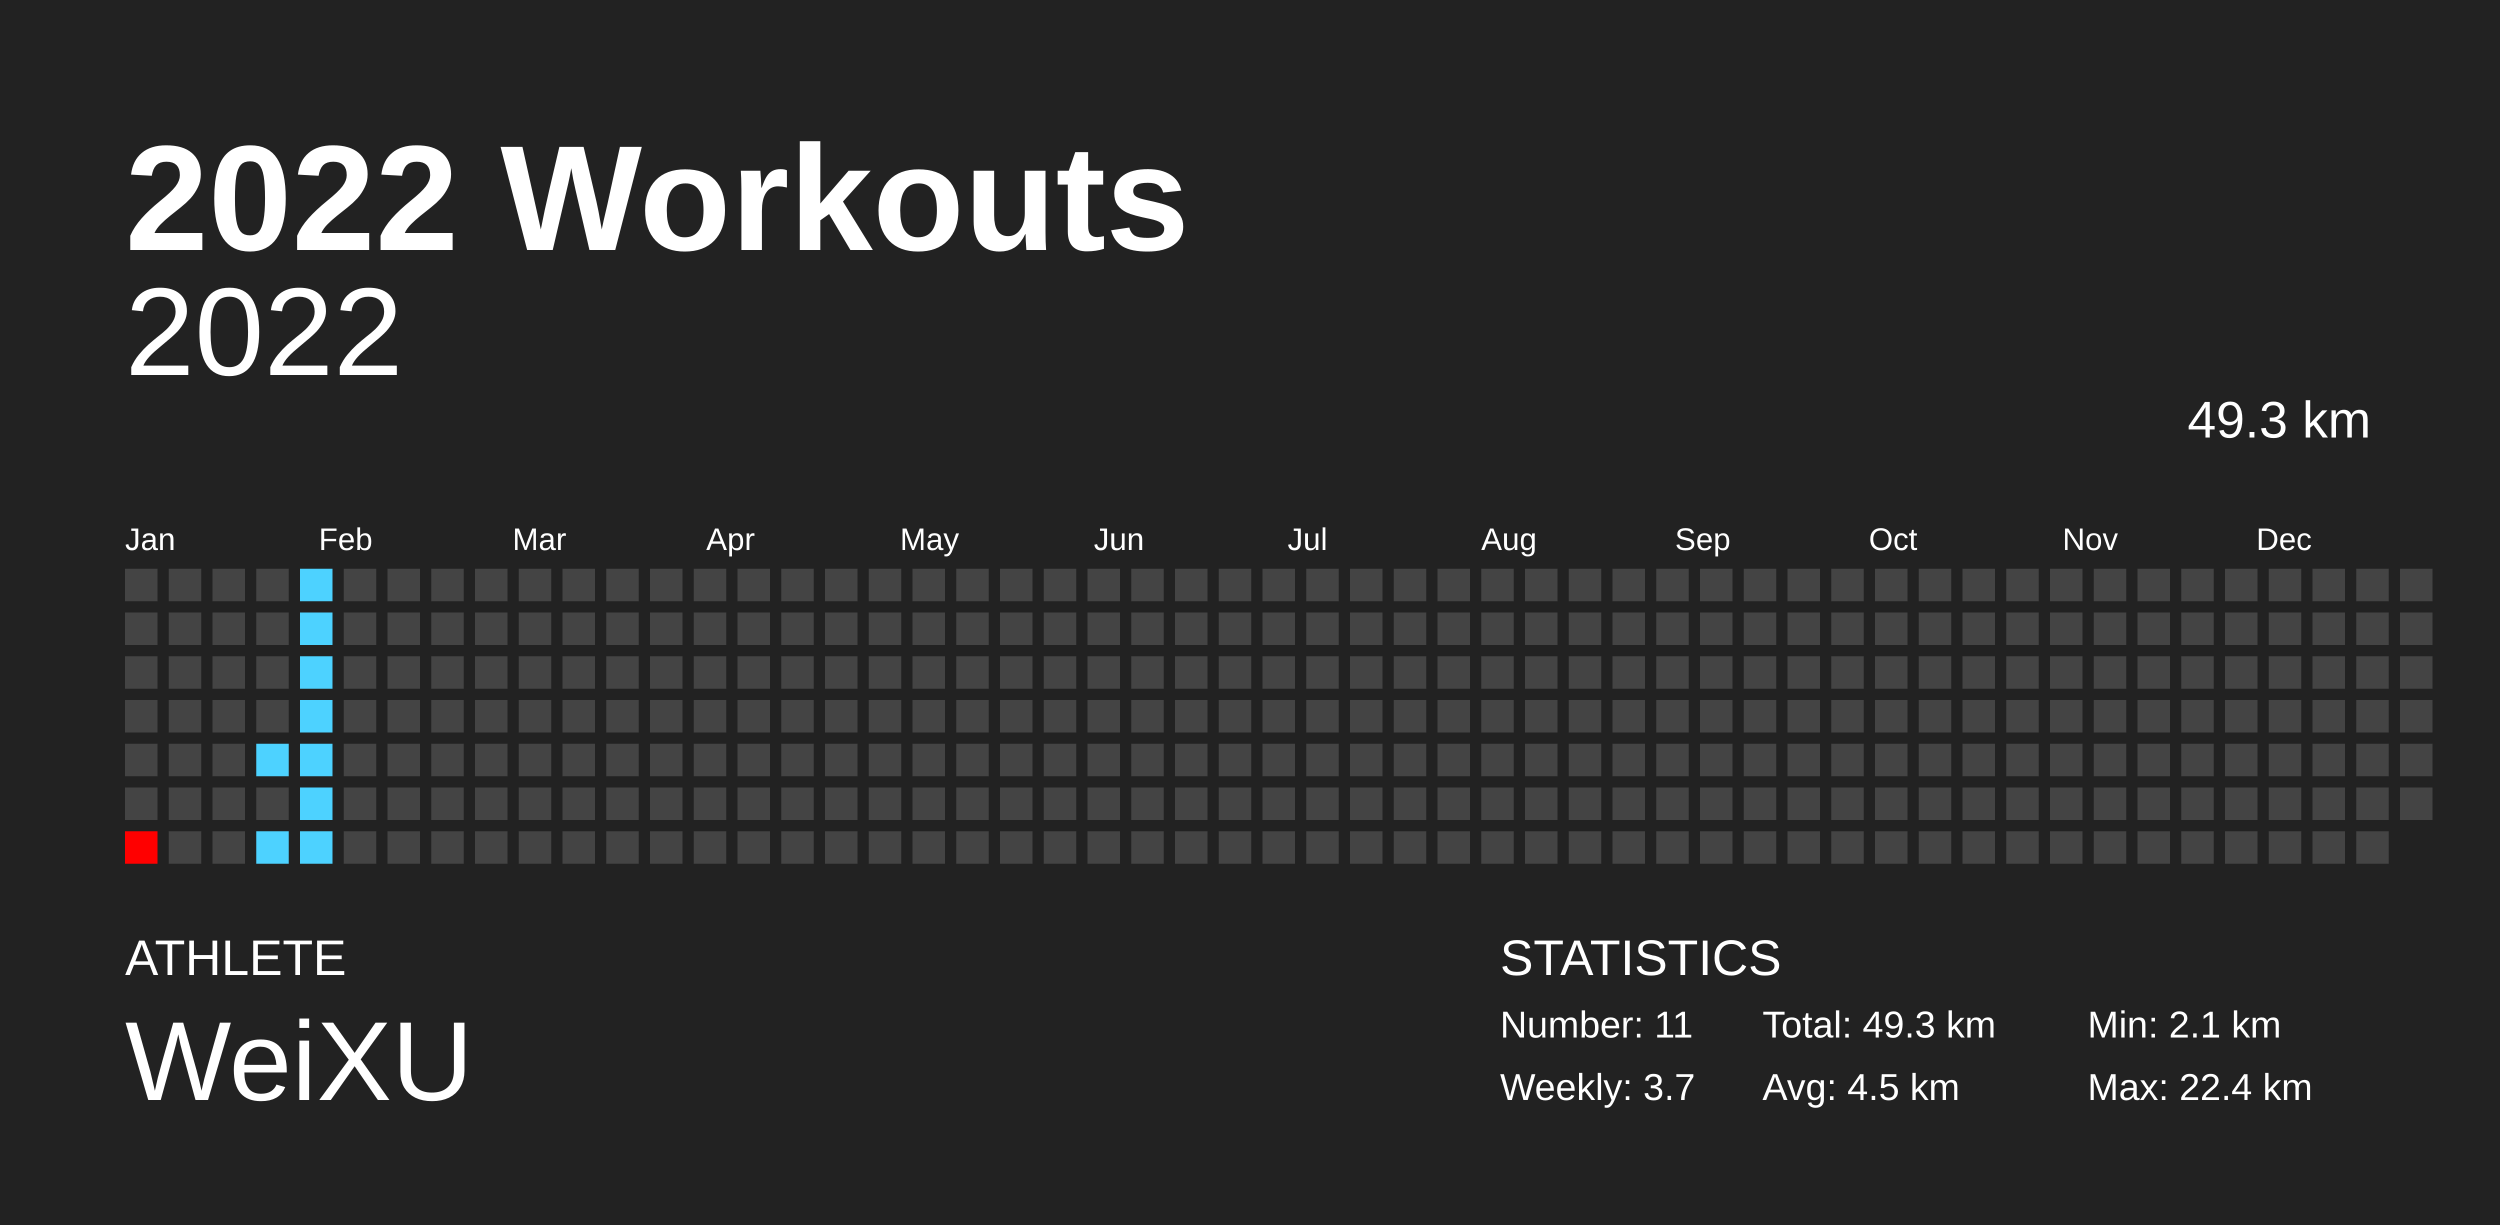
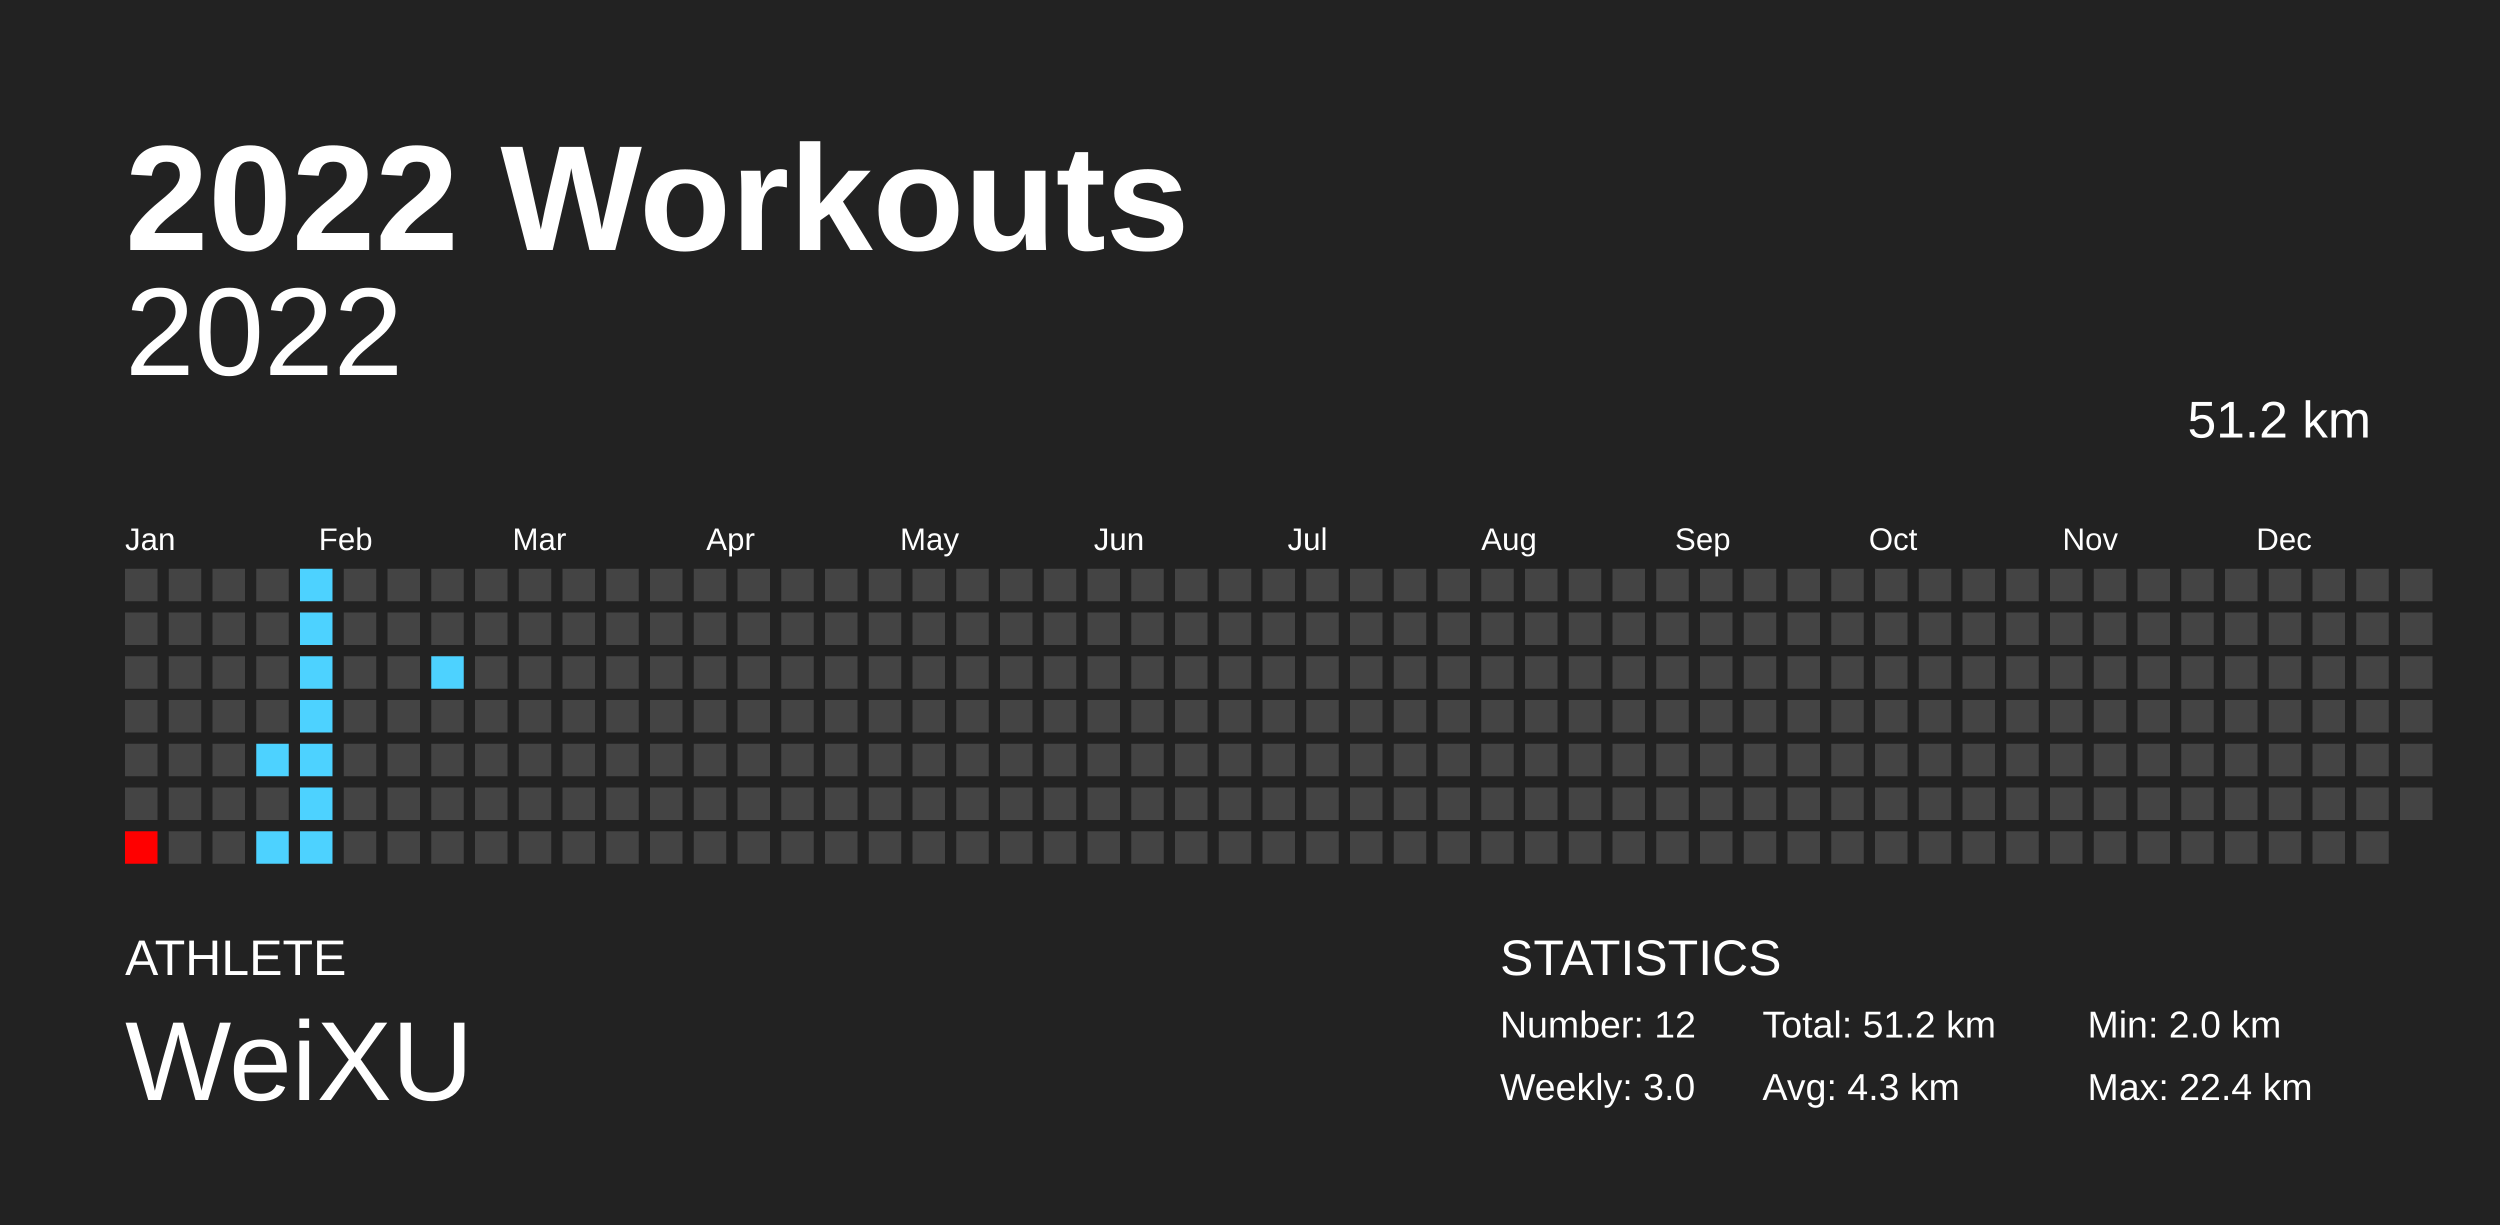
<svg xmlns="http://www.w3.org/2000/svg" baseProfile="full" height="98mm" version="1.1" viewBox="0,0,200,98" width="200mm">
  <defs />
  <rect fill="#222222" height="98" width="200" x="0" y="0" />
  <text fill="#FFFFFF" style="font-size:12px; font-family:Arial; font-weight:bold;" x="10" y="20">2022 Workouts</text>
  <text fill="#FFFFFF" style="font-size:4px; font-family:Arial" x="10" y="78">ATHLETE</text>
  <text fill="#FFFFFF" style="font-size:9px; font-family:Arial" x="10" y="88">WeiXU</text>
  <text fill="#FFFFFF" style="font-size:4px; font-family:Arial" x="120" y="78">STATISTICS</text>
-   <text fill="#FFFFFF" style="font-size:3px; font-family:Arial" x="120" y="83">Number: 11</text>
-   <text fill="#FFFFFF" style="font-size:3px; font-family:Arial" x="120" y="88">Weekly: 3.7</text>
-   <text fill="#FFFFFF" style="font-size:3px; font-family:Arial" x="141" y="83">Total: 49.3 km</text>
-   <text fill="#FFFFFF" style="font-size:3px; font-family:Arial" x="141" y="88">Avg: 4.5 km</text>
-   <text fill="#FFFFFF" style="font-size:3px; font-family:Arial" x="167" y="83">Min: 2.1 km</text>
+   <text fill="#FFFFFF" style="font-size:3px; font-family:Arial" x="120" y="83">Number: 12</text>
+   <text fill="#FFFFFF" style="font-size:3px; font-family:Arial" x="120" y="88">Weekly: 3.0</text>
+   <text fill="#FFFFFF" style="font-size:3px; font-family:Arial" x="141" y="83">Total: 51.2 km</text>
+   <text fill="#FFFFFF" style="font-size:3px; font-family:Arial" x="141" y="88">Avg: 4.3 km</text>
+   <text fill="#FFFFFF" style="font-size:3px; font-family:Arial" x="167" y="83">Min: 2.0 km</text>
  <text fill="#FFFFFF" style="font-size:3px; font-family:Arial" x="167" y="88">Max: 22.4 km</text>
  <text alignment-baseline="hanging" fill="#FFFFFF" style="font-size:10.0px; font-family:Arial;" x="10" y="30">2022</text>
-   <text alignment-baseline="hanging" fill="#FFFFFF" style="font-size:4.125px; font-family:Arial;" x="175" y="35">49.3 km</text>
+   <text alignment-baseline="hanging" fill="#FFFFFF" style="font-size:4.125px; font-family:Arial;" x="175" y="35">51.2 km</text>
  <text fill="#FFFFFF" style="font-size:2.5px; font-family:Arial" x="10.0" y="44">Jan</text>
  <text fill="#FFFFFF" style="font-size:2.5px; font-family:Arial" x="25.5" y="44">Feb</text>
  <text fill="#FFFFFF" style="font-size:2.5px; font-family:Arial" x="41.0" y="44">Mar</text>
  <text fill="#FFFFFF" style="font-size:2.5px; font-family:Arial" x="56.5" y="44">Apr</text>
  <text fill="#FFFFFF" style="font-size:2.5px; font-family:Arial" x="72.0" y="44">May</text>
  <text fill="#FFFFFF" style="font-size:2.5px; font-family:Arial" x="87.5" y="44">Jun</text>
  <text fill="#FFFFFF" style="font-size:2.5px; font-family:Arial" x="103.0" y="44">Jul</text>
  <text fill="#FFFFFF" style="font-size:2.5px; font-family:Arial" x="118.5" y="44">Aug</text>
  <text fill="#FFFFFF" style="font-size:2.5px; font-family:Arial" x="134.0" y="44">Sep</text>
  <text fill="#FFFFFF" style="font-size:2.5px; font-family:Arial" x="149.5" y="44">Oct</text>
  <text fill="#FFFFFF" style="font-size:2.5px; font-family:Arial" x="165.0" y="44">Nov</text>
  <text fill="#FFFFFF" style="font-size:2.5px; font-family:Arial" x="180.5" y="44">Dec</text>
  <rect fill="#444444" height="2.6" width="2.6" x="10.0" y="45.5" />
  <rect fill="#444444" height="2.6" width="2.6" x="10.0" y="49.0" />
  <rect fill="#444444" height="2.6" width="2.6" x="10.0" y="52.5" />
  <rect fill="#444444" height="2.6" width="2.6" x="10.0" y="56.0" />
  <rect fill="#444444" height="2.6" width="2.6" x="10.0" y="59.5" />
  <rect fill="#444444" height="2.6" width="2.6" x="10.0" y="63.0" />
  <rect fill="red" height="2.6" width="2.6" x="10.0" y="66.5" />
  <rect fill="#444444" height="2.6" width="2.6" x="13.5" y="45.5" />
  <rect fill="#444444" height="2.6" width="2.6" x="13.5" y="49.0" />
  <rect fill="#444444" height="2.6" width="2.6" x="13.5" y="52.5" />
  <rect fill="#444444" height="2.6" width="2.6" x="13.5" y="56.0" />
  <rect fill="#444444" height="2.6" width="2.6" x="13.5" y="59.5" />
  <rect fill="#444444" height="2.6" width="2.6" x="13.5" y="63.0" />
  <rect fill="#444444" height="2.6" width="2.6" x="13.5" y="66.5" />
  <rect fill="#444444" height="2.6" width="2.6" x="17.0" y="45.5" />
  <rect fill="#444444" height="2.6" width="2.6" x="17.0" y="49.0" />
  <rect fill="#444444" height="2.6" width="2.6" x="17.0" y="52.5" />
  <rect fill="#444444" height="2.6" width="2.6" x="17.0" y="56.0" />
  <rect fill="#444444" height="2.6" width="2.6" x="17.0" y="59.5" />
  <rect fill="#444444" height="2.6" width="2.6" x="17.0" y="63.0" />
  <rect fill="#444444" height="2.6" width="2.6" x="17.0" y="66.5" />
  <rect fill="#444444" height="2.6" width="2.6" x="20.5" y="45.5" />
  <rect fill="#444444" height="2.6" width="2.6" x="20.5" y="49.0" />
  <rect fill="#444444" height="2.6" width="2.6" x="20.5" y="52.5" />
  <rect fill="#444444" height="2.6" width="2.6" x="20.5" y="56.0" />
  <rect fill="#4dd2ff" height="2.6" width="2.6" x="20.5" y="59.5" />
  <rect fill="#444444" height="2.6" width="2.6" x="20.5" y="63.0" />
  <rect fill="#4dd2ff" height="2.6" width="2.6" x="20.5" y="66.5" />
  <rect fill="#4dd2ff" height="2.6" width="2.6" x="24.0" y="45.5" />
  <rect fill="#4dd2ff" height="2.6" width="2.6" x="24.0" y="49.0" />
  <rect fill="#4dd2ff" height="2.6" width="2.6" x="24.0" y="52.5" />
  <rect fill="#4dd2ff" height="2.6" width="2.6" x="24.0" y="56.0" />
  <rect fill="#4dd2ff" height="2.6" width="2.6" x="24.0" y="59.5" />
  <rect fill="#4dd2ff" height="2.6" width="2.6" x="24.0" y="63.0" />
  <rect fill="#4dd2ff" height="2.6" width="2.6" x="24.0" y="66.5" />
  <rect fill="#444444" height="2.6" width="2.6" x="27.5" y="45.5" />
  <rect fill="#444444" height="2.6" width="2.6" x="27.5" y="49.0" />
  <rect fill="#444444" height="2.6" width="2.6" x="27.5" y="52.5" />
  <rect fill="#444444" height="2.6" width="2.6" x="27.5" y="56.0" />
  <rect fill="#444444" height="2.6" width="2.6" x="27.5" y="59.5" />
  <rect fill="#444444" height="2.6" width="2.6" x="27.5" y="63.0" />
  <rect fill="#444444" height="2.6" width="2.6" x="27.5" y="66.5" />
  <rect fill="#444444" height="2.6" width="2.6" x="31.0" y="45.5" />
  <rect fill="#444444" height="2.6" width="2.6" x="31.0" y="49.0" />
  <rect fill="#444444" height="2.6" width="2.6" x="31.0" y="52.5" />
  <rect fill="#444444" height="2.6" width="2.6" x="31.0" y="56.0" />
  <rect fill="#444444" height="2.6" width="2.6" x="31.0" y="59.5" />
  <rect fill="#444444" height="2.6" width="2.6" x="31.0" y="63.0" />
  <rect fill="#444444" height="2.6" width="2.6" x="31.0" y="66.5" />
  <rect fill="#444444" height="2.6" width="2.6" x="34.5" y="45.5" />
  <rect fill="#444444" height="2.6" width="2.6" x="34.5" y="49.0" />
-   <rect fill="#444444" height="2.6" width="2.6" x="34.5" y="52.5" />
+   <rect fill="#4dd2ff" height="2.6" width="2.6" x="34.5" y="52.5" />
  <rect fill="#444444" height="2.6" width="2.6" x="34.5" y="56.0" />
  <rect fill="#444444" height="2.6" width="2.6" x="34.5" y="59.5" />
  <rect fill="#444444" height="2.6" width="2.6" x="34.5" y="63.0" />
  <rect fill="#444444" height="2.6" width="2.6" x="34.5" y="66.5" />
  <rect fill="#444444" height="2.6" width="2.6" x="38.0" y="45.5" />
  <rect fill="#444444" height="2.6" width="2.6" x="38.0" y="49.0" />
  <rect fill="#444444" height="2.6" width="2.6" x="38.0" y="52.5" />
  <rect fill="#444444" height="2.6" width="2.6" x="38.0" y="56.0" />
  <rect fill="#444444" height="2.6" width="2.6" x="38.0" y="59.5" />
  <rect fill="#444444" height="2.6" width="2.6" x="38.0" y="63.0" />
  <rect fill="#444444" height="2.6" width="2.6" x="38.0" y="66.5" />
  <rect fill="#444444" height="2.6" width="2.6" x="41.5" y="45.5" />
  <rect fill="#444444" height="2.6" width="2.6" x="41.5" y="49.0" />
  <rect fill="#444444" height="2.6" width="2.6" x="41.5" y="52.5" />
  <rect fill="#444444" height="2.6" width="2.6" x="41.5" y="56.0" />
  <rect fill="#444444" height="2.6" width="2.6" x="41.5" y="59.5" />
  <rect fill="#444444" height="2.6" width="2.6" x="41.5" y="63.0" />
  <rect fill="#444444" height="2.6" width="2.6" x="41.5" y="66.5" />
  <rect fill="#444444" height="2.6" width="2.6" x="45.0" y="45.5" />
  <rect fill="#444444" height="2.6" width="2.6" x="45.0" y="49.0" />
  <rect fill="#444444" height="2.6" width="2.6" x="45.0" y="52.5" />
  <rect fill="#444444" height="2.6" width="2.6" x="45.0" y="56.0" />
  <rect fill="#444444" height="2.6" width="2.6" x="45.0" y="59.5" />
  <rect fill="#444444" height="2.6" width="2.6" x="45.0" y="63.0" />
  <rect fill="#444444" height="2.6" width="2.6" x="45.0" y="66.5" />
  <rect fill="#444444" height="2.6" width="2.6" x="48.5" y="45.5" />
  <rect fill="#444444" height="2.6" width="2.6" x="48.5" y="49.0" />
  <rect fill="#444444" height="2.6" width="2.6" x="48.5" y="52.5" />
  <rect fill="#444444" height="2.6" width="2.6" x="48.5" y="56.0" />
  <rect fill="#444444" height="2.6" width="2.6" x="48.5" y="59.5" />
  <rect fill="#444444" height="2.6" width="2.6" x="48.5" y="63.0" />
  <rect fill="#444444" height="2.6" width="2.6" x="48.5" y="66.5" />
  <rect fill="#444444" height="2.6" width="2.6" x="52.0" y="45.5" />
  <rect fill="#444444" height="2.6" width="2.6" x="52.0" y="49.0" />
  <rect fill="#444444" height="2.6" width="2.6" x="52.0" y="52.5" />
  <rect fill="#444444" height="2.6" width="2.6" x="52.0" y="56.0" />
  <rect fill="#444444" height="2.6" width="2.6" x="52.0" y="59.5" />
  <rect fill="#444444" height="2.6" width="2.6" x="52.0" y="63.0" />
  <rect fill="#444444" height="2.6" width="2.6" x="52.0" y="66.5" />
  <rect fill="#444444" height="2.6" width="2.6" x="55.5" y="45.5" />
  <rect fill="#444444" height="2.6" width="2.6" x="55.5" y="49.0" />
  <rect fill="#444444" height="2.6" width="2.6" x="55.5" y="52.5" />
  <rect fill="#444444" height="2.6" width="2.6" x="55.5" y="56.0" />
  <rect fill="#444444" height="2.6" width="2.6" x="55.5" y="59.5" />
  <rect fill="#444444" height="2.6" width="2.6" x="55.5" y="63.0" />
  <rect fill="#444444" height="2.6" width="2.6" x="55.5" y="66.5" />
  <rect fill="#444444" height="2.6" width="2.6" x="59.0" y="45.5" />
  <rect fill="#444444" height="2.6" width="2.6" x="59.0" y="49.0" />
  <rect fill="#444444" height="2.6" width="2.6" x="59.0" y="52.5" />
  <rect fill="#444444" height="2.6" width="2.6" x="59.0" y="56.0" />
  <rect fill="#444444" height="2.6" width="2.6" x="59.0" y="59.5" />
  <rect fill="#444444" height="2.6" width="2.6" x="59.0" y="63.0" />
  <rect fill="#444444" height="2.6" width="2.6" x="59.0" y="66.5" />
  <rect fill="#444444" height="2.6" width="2.6" x="62.5" y="45.5" />
  <rect fill="#444444" height="2.6" width="2.6" x="62.5" y="49.0" />
  <rect fill="#444444" height="2.6" width="2.6" x="62.5" y="52.5" />
  <rect fill="#444444" height="2.6" width="2.6" x="62.5" y="56.0" />
  <rect fill="#444444" height="2.6" width="2.6" x="62.5" y="59.5" />
  <rect fill="#444444" height="2.6" width="2.6" x="62.5" y="63.0" />
  <rect fill="#444444" height="2.6" width="2.6" x="62.5" y="66.5" />
  <rect fill="#444444" height="2.6" width="2.6" x="66.0" y="45.5" />
  <rect fill="#444444" height="2.6" width="2.6" x="66.0" y="49.0" />
  <rect fill="#444444" height="2.6" width="2.6" x="66.0" y="52.5" />
  <rect fill="#444444" height="2.6" width="2.6" x="66.0" y="56.0" />
  <rect fill="#444444" height="2.6" width="2.6" x="66.0" y="59.5" />
  <rect fill="#444444" height="2.6" width="2.6" x="66.0" y="63.0" />
  <rect fill="#444444" height="2.6" width="2.6" x="66.0" y="66.5" />
  <rect fill="#444444" height="2.6" width="2.6" x="69.5" y="45.5" />
  <rect fill="#444444" height="2.6" width="2.6" x="69.5" y="49.0" />
  <rect fill="#444444" height="2.6" width="2.6" x="69.5" y="52.5" />
  <rect fill="#444444" height="2.6" width="2.6" x="69.5" y="56.0" />
  <rect fill="#444444" height="2.6" width="2.6" x="69.5" y="59.5" />
  <rect fill="#444444" height="2.6" width="2.6" x="69.5" y="63.0" />
  <rect fill="#444444" height="2.6" width="2.6" x="69.5" y="66.5" />
  <rect fill="#444444" height="2.6" width="2.6" x="73.0" y="45.5" />
  <rect fill="#444444" height="2.6" width="2.6" x="73.0" y="49.0" />
  <rect fill="#444444" height="2.6" width="2.6" x="73.0" y="52.5" />
  <rect fill="#444444" height="2.6" width="2.6" x="73.0" y="56.0" />
  <rect fill="#444444" height="2.6" width="2.6" x="73.0" y="59.5" />
  <rect fill="#444444" height="2.6" width="2.6" x="73.0" y="63.0" />
  <rect fill="#444444" height="2.6" width="2.6" x="73.0" y="66.5" />
  <rect fill="#444444" height="2.6" width="2.6" x="76.5" y="45.5" />
  <rect fill="#444444" height="2.6" width="2.6" x="76.5" y="49.0" />
  <rect fill="#444444" height="2.6" width="2.6" x="76.5" y="52.5" />
  <rect fill="#444444" height="2.6" width="2.6" x="76.5" y="56.0" />
  <rect fill="#444444" height="2.6" width="2.6" x="76.5" y="59.5" />
  <rect fill="#444444" height="2.6" width="2.6" x="76.5" y="63.0" />
  <rect fill="#444444" height="2.6" width="2.6" x="76.5" y="66.5" />
  <rect fill="#444444" height="2.6" width="2.6" x="80.0" y="45.5" />
  <rect fill="#444444" height="2.6" width="2.6" x="80.0" y="49.0" />
  <rect fill="#444444" height="2.6" width="2.6" x="80.0" y="52.5" />
  <rect fill="#444444" height="2.6" width="2.6" x="80.0" y="56.0" />
  <rect fill="#444444" height="2.6" width="2.6" x="80.0" y="59.5" />
  <rect fill="#444444" height="2.6" width="2.6" x="80.0" y="63.0" />
  <rect fill="#444444" height="2.6" width="2.6" x="80.0" y="66.5" />
  <rect fill="#444444" height="2.6" width="2.6" x="83.5" y="45.5" />
  <rect fill="#444444" height="2.6" width="2.6" x="83.5" y="49.0" />
  <rect fill="#444444" height="2.6" width="2.6" x="83.5" y="52.5" />
  <rect fill="#444444" height="2.6" width="2.6" x="83.5" y="56.0" />
  <rect fill="#444444" height="2.6" width="2.6" x="83.5" y="59.5" />
  <rect fill="#444444" height="2.6" width="2.6" x="83.5" y="63.0" />
  <rect fill="#444444" height="2.6" width="2.6" x="83.5" y="66.5" />
  <rect fill="#444444" height="2.6" width="2.6" x="87.0" y="45.5" />
  <rect fill="#444444" height="2.6" width="2.6" x="87.0" y="49.0" />
  <rect fill="#444444" height="2.6" width="2.6" x="87.0" y="52.5" />
  <rect fill="#444444" height="2.6" width="2.6" x="87.0" y="56.0" />
  <rect fill="#444444" height="2.6" width="2.6" x="87.0" y="59.5" />
  <rect fill="#444444" height="2.6" width="2.6" x="87.0" y="63.0" />
  <rect fill="#444444" height="2.6" width="2.6" x="87.0" y="66.5" />
  <rect fill="#444444" height="2.6" width="2.6" x="90.5" y="45.5" />
  <rect fill="#444444" height="2.6" width="2.6" x="90.5" y="49.0" />
  <rect fill="#444444" height="2.6" width="2.6" x="90.5" y="52.5" />
  <rect fill="#444444" height="2.6" width="2.6" x="90.5" y="56.0" />
  <rect fill="#444444" height="2.6" width="2.6" x="90.5" y="59.5" />
  <rect fill="#444444" height="2.6" width="2.6" x="90.5" y="63.0" />
  <rect fill="#444444" height="2.6" width="2.6" x="90.5" y="66.5" />
  <rect fill="#444444" height="2.6" width="2.6" x="94.0" y="45.5" />
  <rect fill="#444444" height="2.6" width="2.6" x="94.0" y="49.0" />
  <rect fill="#444444" height="2.6" width="2.6" x="94.0" y="52.5" />
  <rect fill="#444444" height="2.6" width="2.6" x="94.0" y="56.0" />
  <rect fill="#444444" height="2.6" width="2.6" x="94.0" y="59.5" />
  <rect fill="#444444" height="2.6" width="2.6" x="94.0" y="63.0" />
  <rect fill="#444444" height="2.6" width="2.6" x="94.0" y="66.5" />
  <rect fill="#444444" height="2.6" width="2.6" x="97.5" y="45.5" />
  <rect fill="#444444" height="2.6" width="2.6" x="97.5" y="49.0" />
  <rect fill="#444444" height="2.6" width="2.6" x="97.5" y="52.5" />
  <rect fill="#444444" height="2.6" width="2.6" x="97.5" y="56.0" />
  <rect fill="#444444" height="2.6" width="2.6" x="97.5" y="59.5" />
  <rect fill="#444444" height="2.6" width="2.6" x="97.5" y="63.0" />
  <rect fill="#444444" height="2.6" width="2.6" x="97.5" y="66.5" />
  <rect fill="#444444" height="2.6" width="2.6" x="101.0" y="45.5" />
  <rect fill="#444444" height="2.6" width="2.6" x="101.0" y="49.0" />
  <rect fill="#444444" height="2.6" width="2.6" x="101.0" y="52.5" />
  <rect fill="#444444" height="2.6" width="2.6" x="101.0" y="56.0" />
  <rect fill="#444444" height="2.6" width="2.6" x="101.0" y="59.5" />
  <rect fill="#444444" height="2.6" width="2.6" x="101.0" y="63.0" />
  <rect fill="#444444" height="2.6" width="2.6" x="101.0" y="66.5" />
  <rect fill="#444444" height="2.6" width="2.6" x="104.5" y="45.5" />
  <rect fill="#444444" height="2.6" width="2.6" x="104.5" y="49.0" />
  <rect fill="#444444" height="2.6" width="2.6" x="104.5" y="52.5" />
  <rect fill="#444444" height="2.6" width="2.6" x="104.5" y="56.0" />
  <rect fill="#444444" height="2.6" width="2.6" x="104.5" y="59.5" />
  <rect fill="#444444" height="2.6" width="2.6" x="104.5" y="63.0" />
  <rect fill="#444444" height="2.6" width="2.6" x="104.5" y="66.5" />
  <rect fill="#444444" height="2.6" width="2.6" x="108.0" y="45.5" />
  <rect fill="#444444" height="2.6" width="2.6" x="108.0" y="49.0" />
  <rect fill="#444444" height="2.6" width="2.6" x="108.0" y="52.5" />
  <rect fill="#444444" height="2.6" width="2.6" x="108.0" y="56.0" />
  <rect fill="#444444" height="2.6" width="2.6" x="108.0" y="59.5" />
  <rect fill="#444444" height="2.6" width="2.6" x="108.0" y="63.0" />
  <rect fill="#444444" height="2.6" width="2.6" x="108.0" y="66.5" />
  <rect fill="#444444" height="2.6" width="2.6" x="111.5" y="45.5" />
  <rect fill="#444444" height="2.6" width="2.6" x="111.5" y="49.0" />
  <rect fill="#444444" height="2.6" width="2.6" x="111.5" y="52.5" />
  <rect fill="#444444" height="2.6" width="2.6" x="111.5" y="56.0" />
  <rect fill="#444444" height="2.6" width="2.6" x="111.5" y="59.5" />
  <rect fill="#444444" height="2.6" width="2.6" x="111.5" y="63.0" />
  <rect fill="#444444" height="2.6" width="2.6" x="111.5" y="66.5" />
  <rect fill="#444444" height="2.6" width="2.6" x="115.0" y="45.5" />
  <rect fill="#444444" height="2.6" width="2.6" x="115.0" y="49.0" />
  <rect fill="#444444" height="2.6" width="2.6" x="115.0" y="52.5" />
  <rect fill="#444444" height="2.6" width="2.6" x="115.0" y="56.0" />
  <rect fill="#444444" height="2.6" width="2.6" x="115.0" y="59.5" />
  <rect fill="#444444" height="2.6" width="2.6" x="115.0" y="63.0" />
  <rect fill="#444444" height="2.6" width="2.6" x="115.0" y="66.5" />
  <rect fill="#444444" height="2.6" width="2.6" x="118.5" y="45.5" />
  <rect fill="#444444" height="2.6" width="2.6" x="118.5" y="49.0" />
  <rect fill="#444444" height="2.6" width="2.6" x="118.5" y="52.5" />
  <rect fill="#444444" height="2.6" width="2.6" x="118.5" y="56.0" />
  <rect fill="#444444" height="2.6" width="2.6" x="118.5" y="59.5" />
  <rect fill="#444444" height="2.6" width="2.6" x="118.5" y="63.0" />
  <rect fill="#444444" height="2.6" width="2.6" x="118.5" y="66.5" />
  <rect fill="#444444" height="2.6" width="2.6" x="122.0" y="45.5" />
  <rect fill="#444444" height="2.6" width="2.6" x="122.0" y="49.0" />
  <rect fill="#444444" height="2.6" width="2.6" x="122.0" y="52.5" />
  <rect fill="#444444" height="2.6" width="2.6" x="122.0" y="56.0" />
  <rect fill="#444444" height="2.6" width="2.6" x="122.0" y="59.5" />
  <rect fill="#444444" height="2.6" width="2.6" x="122.0" y="63.0" />
  <rect fill="#444444" height="2.6" width="2.6" x="122.0" y="66.5" />
  <rect fill="#444444" height="2.6" width="2.6" x="125.5" y="45.5" />
  <rect fill="#444444" height="2.6" width="2.6" x="125.5" y="49.0" />
  <rect fill="#444444" height="2.6" width="2.6" x="125.5" y="52.5" />
  <rect fill="#444444" height="2.6" width="2.6" x="125.5" y="56.0" />
  <rect fill="#444444" height="2.6" width="2.6" x="125.5" y="59.5" />
  <rect fill="#444444" height="2.6" width="2.6" x="125.5" y="63.0" />
  <rect fill="#444444" height="2.6" width="2.6" x="125.5" y="66.5" />
  <rect fill="#444444" height="2.6" width="2.6" x="129.0" y="45.5" />
  <rect fill="#444444" height="2.6" width="2.6" x="129.0" y="49.0" />
  <rect fill="#444444" height="2.6" width="2.6" x="129.0" y="52.5" />
  <rect fill="#444444" height="2.6" width="2.6" x="129.0" y="56.0" />
  <rect fill="#444444" height="2.6" width="2.6" x="129.0" y="59.5" />
  <rect fill="#444444" height="2.6" width="2.6" x="129.0" y="63.0" />
  <rect fill="#444444" height="2.6" width="2.6" x="129.0" y="66.5" />
  <rect fill="#444444" height="2.6" width="2.6" x="132.5" y="45.5" />
  <rect fill="#444444" height="2.6" width="2.6" x="132.5" y="49.0" />
  <rect fill="#444444" height="2.6" width="2.6" x="132.5" y="52.5" />
  <rect fill="#444444" height="2.6" width="2.6" x="132.5" y="56.0" />
  <rect fill="#444444" height="2.6" width="2.6" x="132.5" y="59.5" />
  <rect fill="#444444" height="2.6" width="2.6" x="132.5" y="63.0" />
  <rect fill="#444444" height="2.6" width="2.6" x="132.5" y="66.5" />
  <rect fill="#444444" height="2.6" width="2.6" x="136.0" y="45.5" />
  <rect fill="#444444" height="2.6" width="2.6" x="136.0" y="49.0" />
  <rect fill="#444444" height="2.6" width="2.6" x="136.0" y="52.5" />
  <rect fill="#444444" height="2.6" width="2.6" x="136.0" y="56.0" />
  <rect fill="#444444" height="2.6" width="2.6" x="136.0" y="59.5" />
  <rect fill="#444444" height="2.6" width="2.6" x="136.0" y="63.0" />
  <rect fill="#444444" height="2.6" width="2.6" x="136.0" y="66.5" />
  <rect fill="#444444" height="2.6" width="2.6" x="139.5" y="45.5" />
  <rect fill="#444444" height="2.6" width="2.6" x="139.5" y="49.0" />
  <rect fill="#444444" height="2.6" width="2.6" x="139.5" y="52.5" />
  <rect fill="#444444" height="2.6" width="2.6" x="139.5" y="56.0" />
  <rect fill="#444444" height="2.6" width="2.6" x="139.5" y="59.5" />
  <rect fill="#444444" height="2.6" width="2.6" x="139.5" y="63.0" />
  <rect fill="#444444" height="2.6" width="2.6" x="139.5" y="66.5" />
  <rect fill="#444444" height="2.6" width="2.6" x="143.0" y="45.5" />
  <rect fill="#444444" height="2.6" width="2.6" x="143.0" y="49.0" />
  <rect fill="#444444" height="2.6" width="2.6" x="143.0" y="52.5" />
  <rect fill="#444444" height="2.6" width="2.6" x="143.0" y="56.0" />
  <rect fill="#444444" height="2.6" width="2.6" x="143.0" y="59.5" />
  <rect fill="#444444" height="2.6" width="2.6" x="143.0" y="63.0" />
  <rect fill="#444444" height="2.6" width="2.6" x="143.0" y="66.5" />
  <rect fill="#444444" height="2.6" width="2.6" x="146.5" y="45.5" />
  <rect fill="#444444" height="2.6" width="2.6" x="146.5" y="49.0" />
  <rect fill="#444444" height="2.6" width="2.6" x="146.5" y="52.5" />
  <rect fill="#444444" height="2.6" width="2.6" x="146.5" y="56.0" />
  <rect fill="#444444" height="2.6" width="2.6" x="146.5" y="59.5" />
  <rect fill="#444444" height="2.6" width="2.6" x="146.5" y="63.0" />
  <rect fill="#444444" height="2.6" width="2.6" x="146.5" y="66.5" />
  <rect fill="#444444" height="2.6" width="2.6" x="150.0" y="45.5" />
  <rect fill="#444444" height="2.6" width="2.6" x="150.0" y="49.0" />
  <rect fill="#444444" height="2.6" width="2.6" x="150.0" y="52.5" />
  <rect fill="#444444" height="2.6" width="2.6" x="150.0" y="56.0" />
  <rect fill="#444444" height="2.6" width="2.6" x="150.0" y="59.5" />
  <rect fill="#444444" height="2.6" width="2.6" x="150.0" y="63.0" />
  <rect fill="#444444" height="2.6" width="2.6" x="150.0" y="66.5" />
  <rect fill="#444444" height="2.6" width="2.6" x="153.5" y="45.5" />
  <rect fill="#444444" height="2.6" width="2.6" x="153.5" y="49.0" />
  <rect fill="#444444" height="2.6" width="2.6" x="153.5" y="52.5" />
  <rect fill="#444444" height="2.6" width="2.6" x="153.5" y="56.0" />
  <rect fill="#444444" height="2.6" width="2.6" x="153.5" y="59.5" />
  <rect fill="#444444" height="2.6" width="2.6" x="153.5" y="63.0" />
  <rect fill="#444444" height="2.6" width="2.6" x="153.5" y="66.5" />
  <rect fill="#444444" height="2.6" width="2.6" x="157.0" y="45.5" />
  <rect fill="#444444" height="2.6" width="2.6" x="157.0" y="49.0" />
  <rect fill="#444444" height="2.6" width="2.6" x="157.0" y="52.5" />
  <rect fill="#444444" height="2.6" width="2.6" x="157.0" y="56.0" />
  <rect fill="#444444" height="2.6" width="2.6" x="157.0" y="59.5" />
  <rect fill="#444444" height="2.6" width="2.6" x="157.0" y="63.0" />
  <rect fill="#444444" height="2.6" width="2.6" x="157.0" y="66.5" />
  <rect fill="#444444" height="2.6" width="2.6" x="160.5" y="45.5" />
  <rect fill="#444444" height="2.6" width="2.6" x="160.5" y="49.0" />
  <rect fill="#444444" height="2.6" width="2.6" x="160.5" y="52.5" />
  <rect fill="#444444" height="2.6" width="2.6" x="160.5" y="56.0" />
  <rect fill="#444444" height="2.6" width="2.6" x="160.5" y="59.5" />
  <rect fill="#444444" height="2.6" width="2.6" x="160.5" y="63.0" />
  <rect fill="#444444" height="2.6" width="2.6" x="160.5" y="66.5" />
  <rect fill="#444444" height="2.6" width="2.6" x="164.0" y="45.5" />
  <rect fill="#444444" height="2.6" width="2.6" x="164.0" y="49.0" />
  <rect fill="#444444" height="2.6" width="2.6" x="164.0" y="52.5" />
  <rect fill="#444444" height="2.6" width="2.6" x="164.0" y="56.0" />
  <rect fill="#444444" height="2.6" width="2.6" x="164.0" y="59.5" />
  <rect fill="#444444" height="2.6" width="2.6" x="164.0" y="63.0" />
  <rect fill="#444444" height="2.6" width="2.6" x="164.0" y="66.5" />
  <rect fill="#444444" height="2.6" width="2.6" x="167.5" y="45.5" />
  <rect fill="#444444" height="2.6" width="2.6" x="167.5" y="49.0" />
  <rect fill="#444444" height="2.6" width="2.6" x="167.5" y="52.5" />
  <rect fill="#444444" height="2.6" width="2.6" x="167.5" y="56.0" />
  <rect fill="#444444" height="2.6" width="2.6" x="167.5" y="59.5" />
  <rect fill="#444444" height="2.6" width="2.6" x="167.5" y="63.0" />
  <rect fill="#444444" height="2.6" width="2.6" x="167.5" y="66.5" />
  <rect fill="#444444" height="2.6" width="2.6" x="171.0" y="45.5" />
  <rect fill="#444444" height="2.6" width="2.6" x="171.0" y="49.0" />
  <rect fill="#444444" height="2.6" width="2.6" x="171.0" y="52.5" />
  <rect fill="#444444" height="2.6" width="2.6" x="171.0" y="56.0" />
  <rect fill="#444444" height="2.6" width="2.6" x="171.0" y="59.5" />
  <rect fill="#444444" height="2.6" width="2.6" x="171.0" y="63.0" />
  <rect fill="#444444" height="2.6" width="2.6" x="171.0" y="66.5" />
  <rect fill="#444444" height="2.6" width="2.6" x="174.5" y="45.5" />
  <rect fill="#444444" height="2.6" width="2.6" x="174.5" y="49.0" />
  <rect fill="#444444" height="2.6" width="2.6" x="174.5" y="52.5" />
  <rect fill="#444444" height="2.6" width="2.6" x="174.5" y="56.0" />
  <rect fill="#444444" height="2.6" width="2.6" x="174.5" y="59.5" />
  <rect fill="#444444" height="2.6" width="2.6" x="174.5" y="63.0" />
  <rect fill="#444444" height="2.6" width="2.6" x="174.5" y="66.5" />
  <rect fill="#444444" height="2.6" width="2.6" x="178.0" y="45.5" />
  <rect fill="#444444" height="2.6" width="2.6" x="178.0" y="49.0" />
  <rect fill="#444444" height="2.6" width="2.6" x="178.0" y="52.5" />
  <rect fill="#444444" height="2.6" width="2.6" x="178.0" y="56.0" />
  <rect fill="#444444" height="2.6" width="2.6" x="178.0" y="59.5" />
  <rect fill="#444444" height="2.6" width="2.6" x="178.0" y="63.0" />
  <rect fill="#444444" height="2.6" width="2.6" x="178.0" y="66.5" />
  <rect fill="#444444" height="2.6" width="2.6" x="181.5" y="45.5" />
  <rect fill="#444444" height="2.6" width="2.6" x="181.5" y="49.0" />
  <rect fill="#444444" height="2.6" width="2.6" x="181.5" y="52.5" />
  <rect fill="#444444" height="2.6" width="2.6" x="181.5" y="56.0" />
  <rect fill="#444444" height="2.6" width="2.6" x="181.5" y="59.5" />
  <rect fill="#444444" height="2.6" width="2.6" x="181.5" y="63.0" />
  <rect fill="#444444" height="2.6" width="2.6" x="181.5" y="66.5" />
  <rect fill="#444444" height="2.6" width="2.6" x="185.0" y="45.5" />
  <rect fill="#444444" height="2.6" width="2.6" x="185.0" y="49.0" />
  <rect fill="#444444" height="2.6" width="2.6" x="185.0" y="52.5" />
  <rect fill="#444444" height="2.6" width="2.6" x="185.0" y="56.0" />
  <rect fill="#444444" height="2.6" width="2.6" x="185.0" y="59.5" />
  <rect fill="#444444" height="2.6" width="2.6" x="185.0" y="63.0" />
  <rect fill="#444444" height="2.6" width="2.6" x="185.0" y="66.5" />
  <rect fill="#444444" height="2.6" width="2.6" x="188.5" y="45.5" />
  <rect fill="#444444" height="2.6" width="2.6" x="188.5" y="49.0" />
  <rect fill="#444444" height="2.6" width="2.6" x="188.5" y="52.5" />
  <rect fill="#444444" height="2.6" width="2.6" x="188.5" y="56.0" />
  <rect fill="#444444" height="2.6" width="2.6" x="188.5" y="59.5" />
  <rect fill="#444444" height="2.6" width="2.6" x="188.5" y="63.0" />
  <rect fill="#444444" height="2.6" width="2.6" x="188.5" y="66.5" />
  <rect fill="#444444" height="2.6" width="2.6" x="192.0" y="45.5" />
  <rect fill="#444444" height="2.6" width="2.6" x="192.0" y="49.0" />
  <rect fill="#444444" height="2.6" width="2.6" x="192.0" y="52.5" />
  <rect fill="#444444" height="2.6" width="2.6" x="192.0" y="56.0" />
  <rect fill="#444444" height="2.6" width="2.6" x="192.0" y="59.5" />
  <rect fill="#444444" height="2.6" width="2.6" x="192.0" y="63.0" />
</svg>
